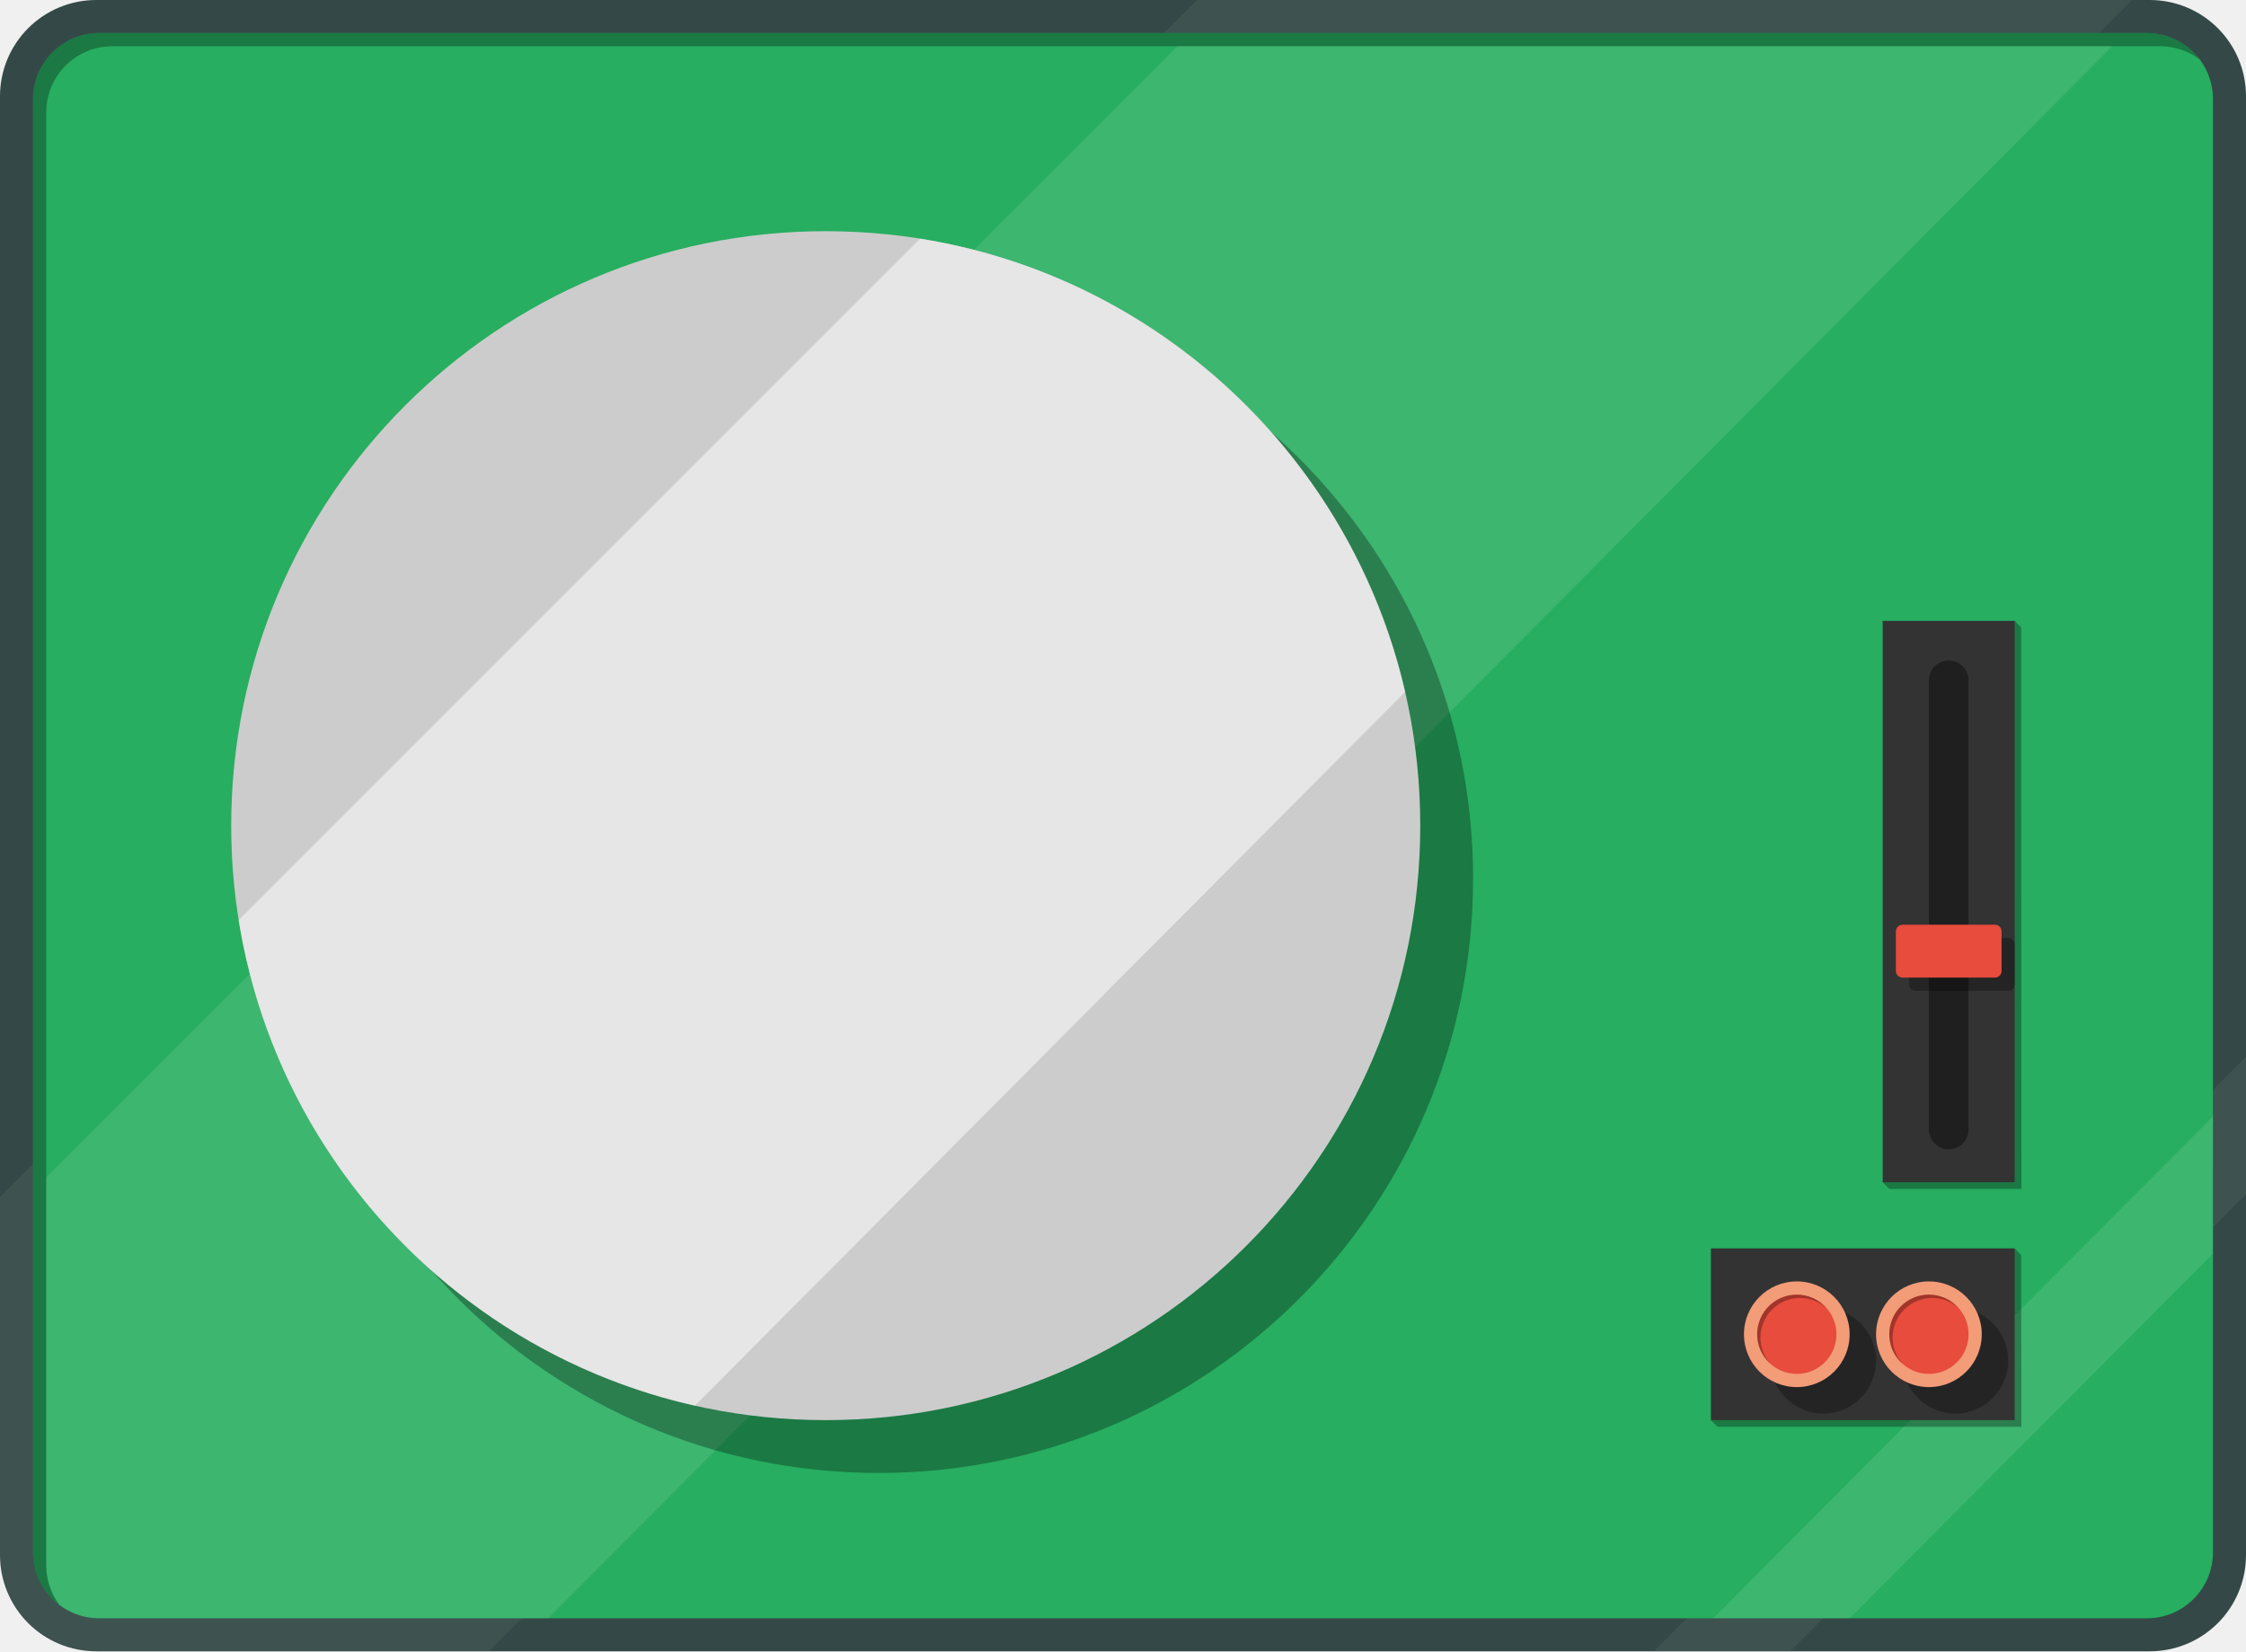
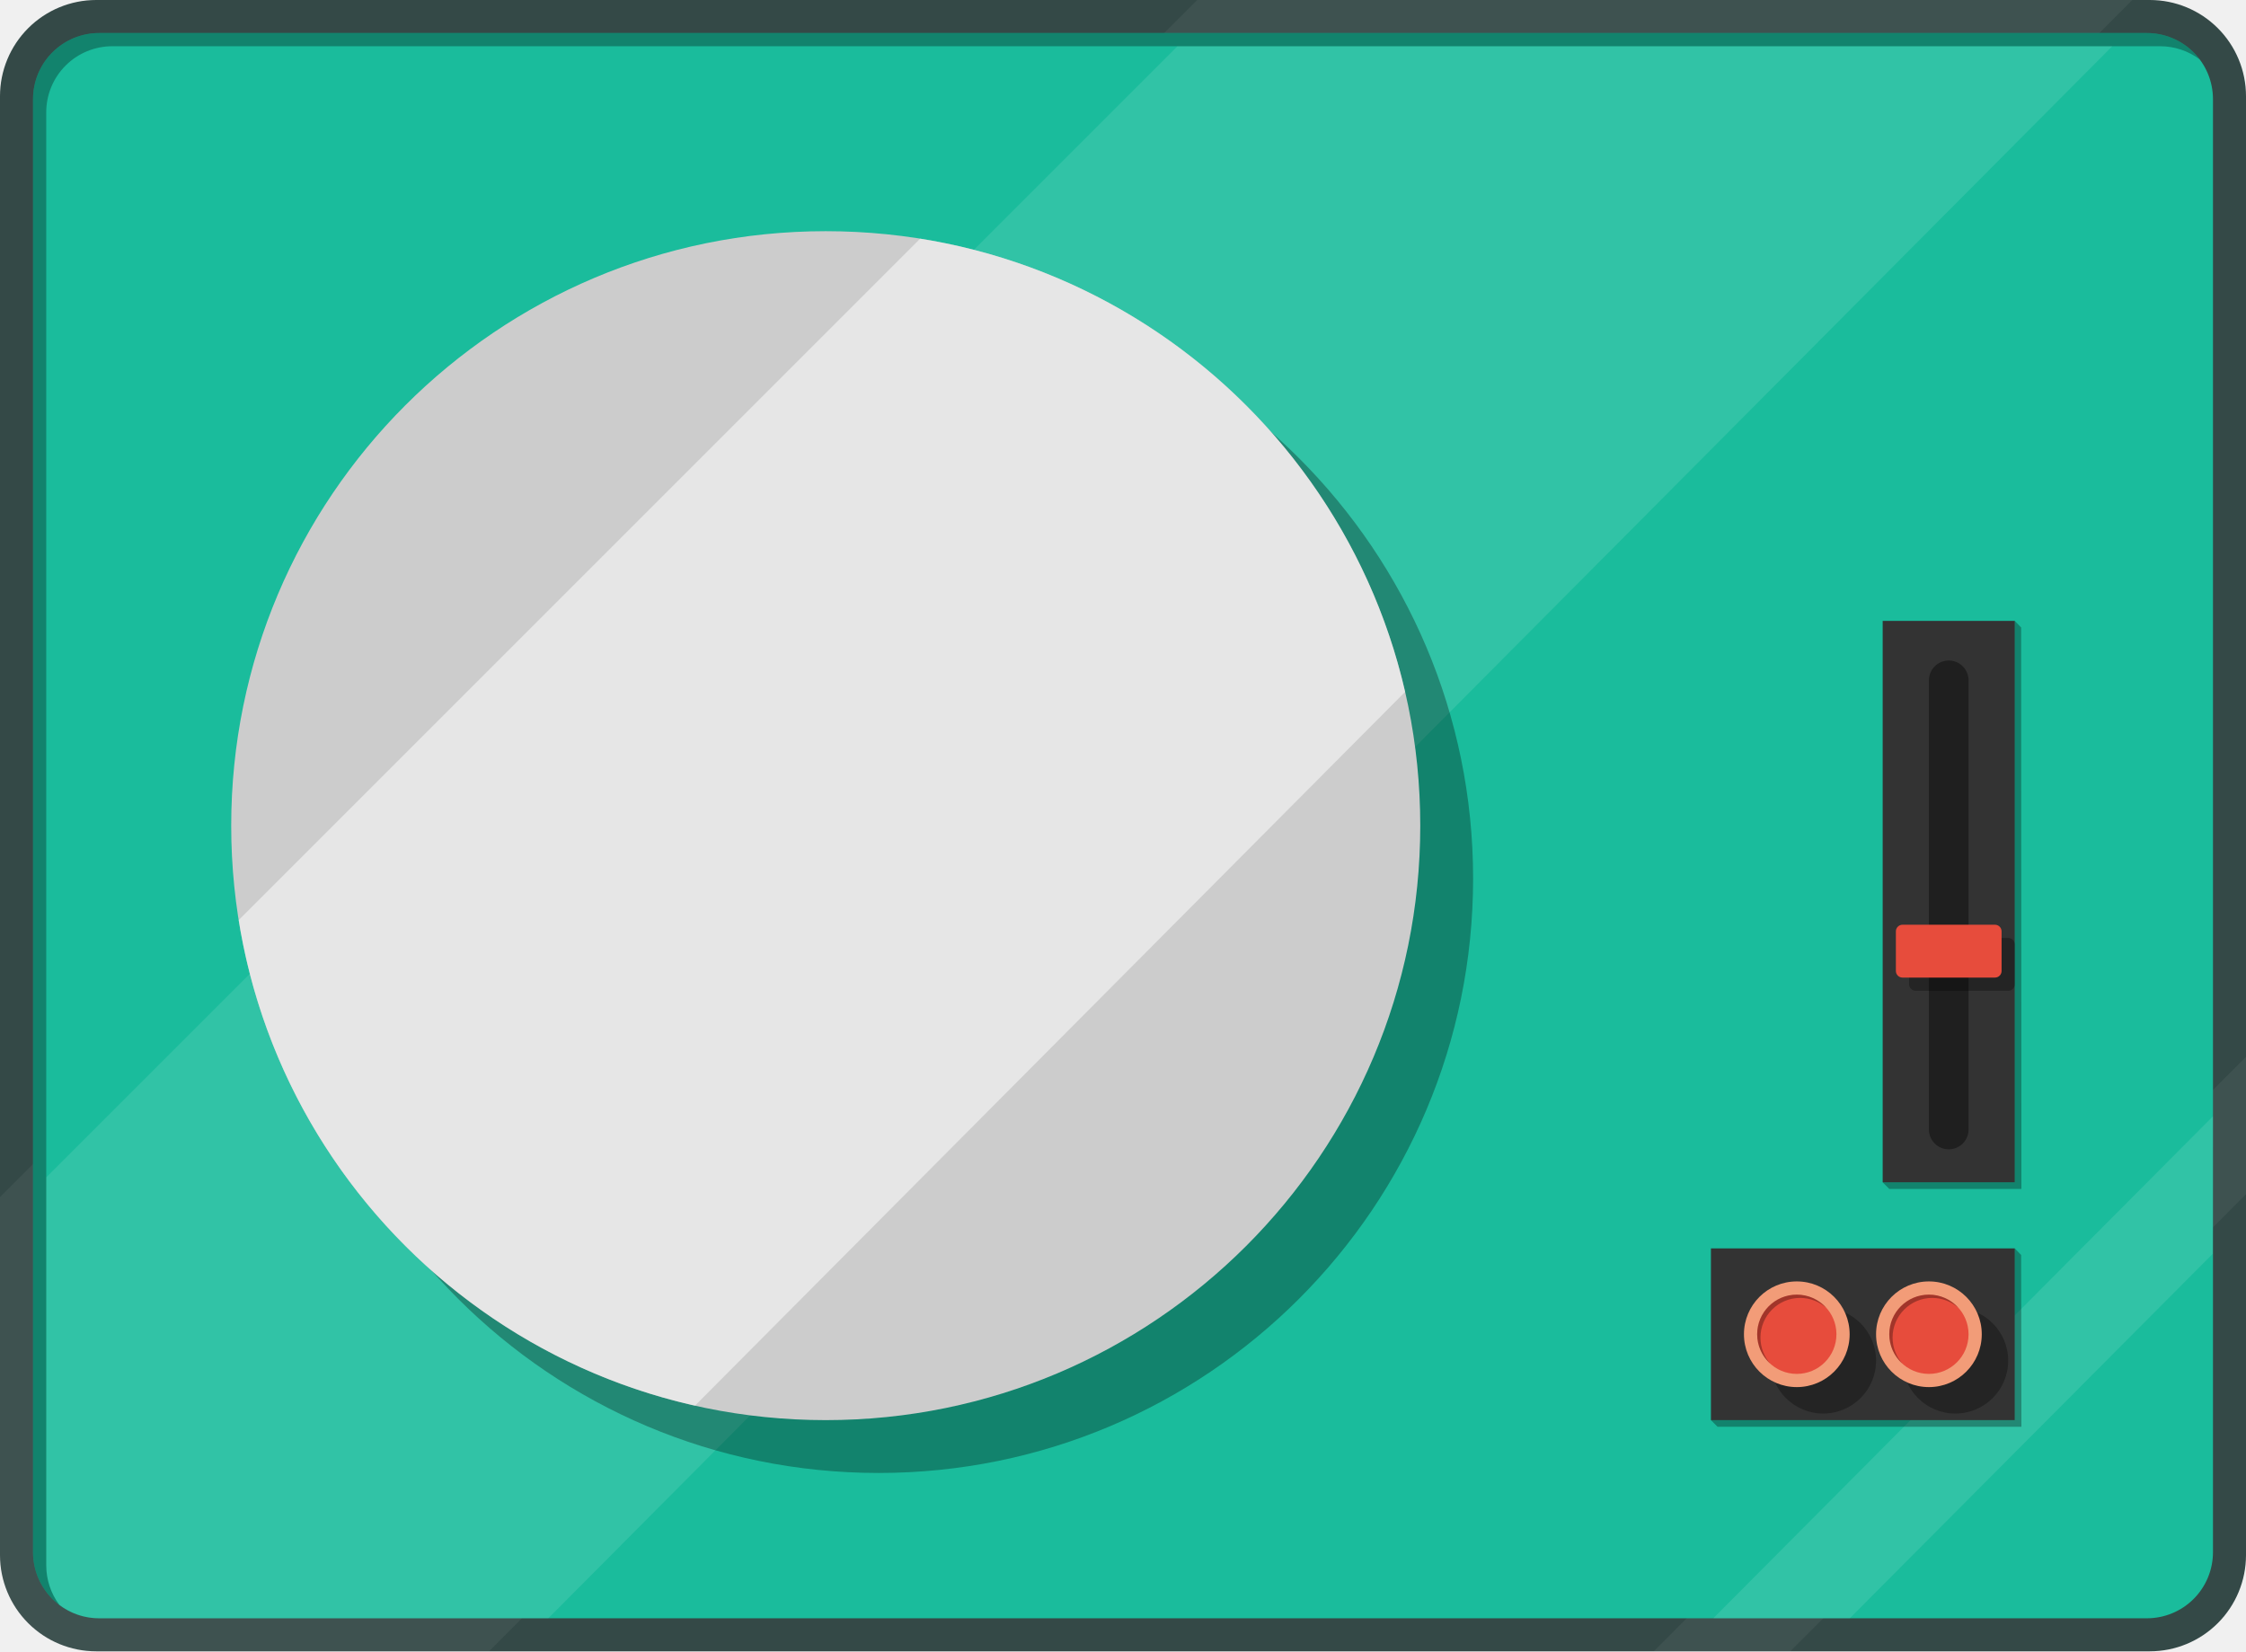
<svg xmlns="http://www.w3.org/2000/svg" width="100%" height="100%" viewBox="0 0 340 250" version="1.1" xml:space="preserve" style="fill-rule:evenodd;clip-rule:evenodd;stroke-linejoin:round;stroke-miterlimit:1.414;">
  <g id="record.-player.-base">
    <g id="box">
      <path d="M340,14.564c0,-3.863 -1.534,-7.567 -4.266,-10.298c-2.731,-2.732 -6.435,-4.266 -10.298,-4.266c-55.733,0 -255.139,0 -310.872,0c-3.863,0 -7.567,1.534 -10.298,4.266c-2.732,2.731 -4.266,6.435 -4.266,10.298c0,44.226 0,176.646 0,220.872c0,3.863 1.534,7.567 4.266,10.298c2.731,2.732 6.435,4.266 10.298,4.266c55.733,0 255.139,0 310.872,0c3.863,0 7.567,-1.534 10.298,-4.266c2.732,-2.731 4.266,-6.435 4.266,-10.298c0,-44.226 0,-176.646 0,-220.872Z" style="fill:#344947;" />
      <path d="M181.245,0l141.53,0l-248.75,250c0,0 -37.856,0 -59.425,0c-8.063,0 -14.6,-6.537 -14.6,-14.6c0,-20.185 0,-54.155 0,-54.155l181.245,-181.245Zm89.772,250l-20.66,0l89.678,-90.035l-0.035,20.818l-68.983,69.217Z" style="fill:#fff;fill-opacity:0.051;" />
-       <path d="M335,15c0,-2.652 -1.054,-5.196 -2.929,-7.071c-1.875,-1.875 -4.419,-2.929 -7.071,-2.929c-48.764,0 -261.236,0 -310,0c-2.652,0 -5.196,1.054 -7.071,2.929c-1.875,1.875 -2.929,4.419 -2.929,7.071c0,39.041 0,180.959 0,220c0,2.652 1.054,5.196 2.929,7.071c1.875,1.875 4.419,2.929 7.071,2.929c48.764,0 261.236,0 310,0c2.652,0 5.196,-1.054 7.071,-2.929c1.875,-1.875 2.929,-4.419 2.929,-7.071c0,-39.041 0,-180.959 0,-220Z" style="fill:#27ae60;" />
+       <path d="M335,15c0,-2.652 -1.054,-5.196 -2.929,-7.071c-1.875,-1.875 -4.419,-2.929 -7.071,-2.929c-48.764,0 -261.236,0 -310,0c-2.652,0 -5.196,1.054 -7.071,2.929c-1.875,1.875 -2.929,4.419 -2.929,7.071c0,39.041 0,180.959 0,220c0,2.652 1.054,5.196 2.929,7.071c1.875,1.875 4.419,2.929 7.071,2.929c48.764,0 261.236,0 310,0c2.652,0 5.196,-1.054 7.071,-2.929c1.875,-1.875 2.929,-4.419 2.929,-7.071c0,-39.041 0,-180.959 0,-220Z" style="fill:#1abc9c;" />
      <path d="M280.017,245l-20.66,0l75.643,-76l-0.035,20.818l-54.948,55.182Zm-101.772,-238l141.51,0l-236.755,238l-68,0c-2.215,0 -4.354,-0.735 -6.066,-2.105c-1.233,-1.671 -1.915,-3.702 -1.934,-5.895l0,-58.755l171.245,-171.245Z" style="fill:#fff;fill-opacity:0.102;" />
      <path d="M9,243c-0.376,-0.282 -0.734,-0.592 -1.071,-0.929c-1.875,-1.875 -2.929,-4.419 -2.929,-7.071c0,-39.041 0,-180.959 0,-220c0,-2.652 1.054,-5.196 2.929,-7.071c1.875,-1.875 4.419,-2.929 7.071,-2.929c48.764,0 261.236,0 310,0c2.652,0 5.196,1.054 7.071,2.929c0.337,0.337 0.647,0.695 0.929,1.071c-1.721,-1.291 -3.824,-2 -6,-2c-48.764,0 -261.236,0 -310,0c-2.652,0 -5.196,1.054 -7.071,2.929c-1.875,1.875 -2.929,4.419 -2.929,7.071c0,39.041 0,180.959 0,220c0,2.176 0.709,4.279 2,6Z" style="fill-opacity:0.302;" />
      <circle cx="133" cy="133" r="90" style="fill-opacity:0.302;" />
      <circle cx="125" cy="125" r="90" style="fill:#ccc;" />
      <path d="M139.292,36.131c36.225,5.79 65.264,33.229 73.415,68.614l-107.501,108.067c-35.608,-8.004 -63.26,-37.138 -69.075,-73.52l103.161,-103.161Z" style="fill:#fff;fill-opacity:0.502;" />
    </g>
    <g id="knobcontrols">
      <g>
        <rect x="259" y="189" width="46" height="26" style="fill:#333;" />
        <path d="M305,215l-46,0l1,1l46,0l-0.038,-26l-0.962,-1l0,26" style="fill-opacity:0.302;" />
      </g>
      <g>
        <circle cx="296" cy="206" r="8" style="fill-opacity:0.302;" />
        <circle cx="292" cy="202" r="8" style="fill:#f29c78;" />
        <circle cx="292" cy="202" r="6" style="fill:#e74c3c;" />
        <path d="M288.016,206.484c-1.237,-1.099 -2.016,-2.701 -2.016,-4.484c0,-3.311 2.689,-6 6,-6c1.783,0 3.385,0.779 4.484,2.016c-1.059,-0.943 -2.455,-1.516 -3.984,-1.516c-3.311,0 -6,2.689 -6,6c0,1.529 0.573,2.925 1.516,3.984Z" style="fill-opacity:0.302;" />
      </g>
      <g>
        <circle cx="276" cy="206" r="8" style="fill-opacity:0.302;" />
        <circle cx="272" cy="202" r="8" style="fill:#f29c78;" />
        <circle cx="272" cy="202" r="6" style="fill:#e74c3c;" />
        <path d="M268.016,206.484c-1.237,-1.099 -2.016,-2.701 -2.016,-4.484c0,-3.311 2.689,-6 6,-6c1.783,0 3.385,0.779 4.484,2.016c-1.059,-0.943 -2.455,-1.516 -3.984,-1.516c-3.311,0 -6,2.689 -6,6c0,1.529 0.573,2.925 1.516,3.984Z" style="fill-opacity:0.302;" />
      </g>
    </g>
    <g id="volumecontrols">
      <path d="M305,94l-20,0l0,85l20,0l0,-85Z" style="fill:#333;" />
      <path d="M305,179l-20,0l1,1l20,0l-0.038,-85l-0.962,-1l0,85" style="fill-opacity:0.302;" />
      <path d="M298,103c0,-0.796 -0.316,-1.559 -0.879,-2.121c-0.562,-0.563 -1.325,-0.879 -2.121,-0.879c-0.796,0 -1.559,0.316 -2.121,0.879c-0.563,0.562 -0.879,1.325 -0.879,2.121c0,11.945 0,56.055 0,68c0,0.796 0.316,1.559 0.879,2.121c0.562,0.563 1.325,0.879 2.121,0.879c0.796,0 1.559,-0.316 2.121,-0.879c0.563,-0.562 0.879,-1.325 0.879,-2.121c0,-11.945 0,-56.055 0,-68Z" style="fill-opacity:0.4;" />
      <path d="M305,143c0,-0.552 -0.448,-1 -1,-1c-2.873,0 -11.127,0 -14,0c-0.552,0 -1,0.448 -1,1c0,1.537 0,4.463 0,6c0,0.552 0.448,1 1,1c2.873,0 11.127,0 14,0c0.552,0 1,-0.448 1,-1c0,-1.537 0,-4.463 0,-6Z" style="fill-opacity:0.302;" />
      <path d="M303,141c0,-0.552 -0.448,-1 -1,-1c-2.873,0 -11.127,0 -14,0c-0.552,0 -1,0.448 -1,1c0,1.537 0,4.463 0,6c0,0.552 0.448,1 1,1c2.873,0 11.127,0 14,0c0.552,0 1,-0.448 1,-1c0,-1.537 0,-4.463 0,-6Z" style="fill:#e74c3c;" />
    </g>
  </g>
</svg>
